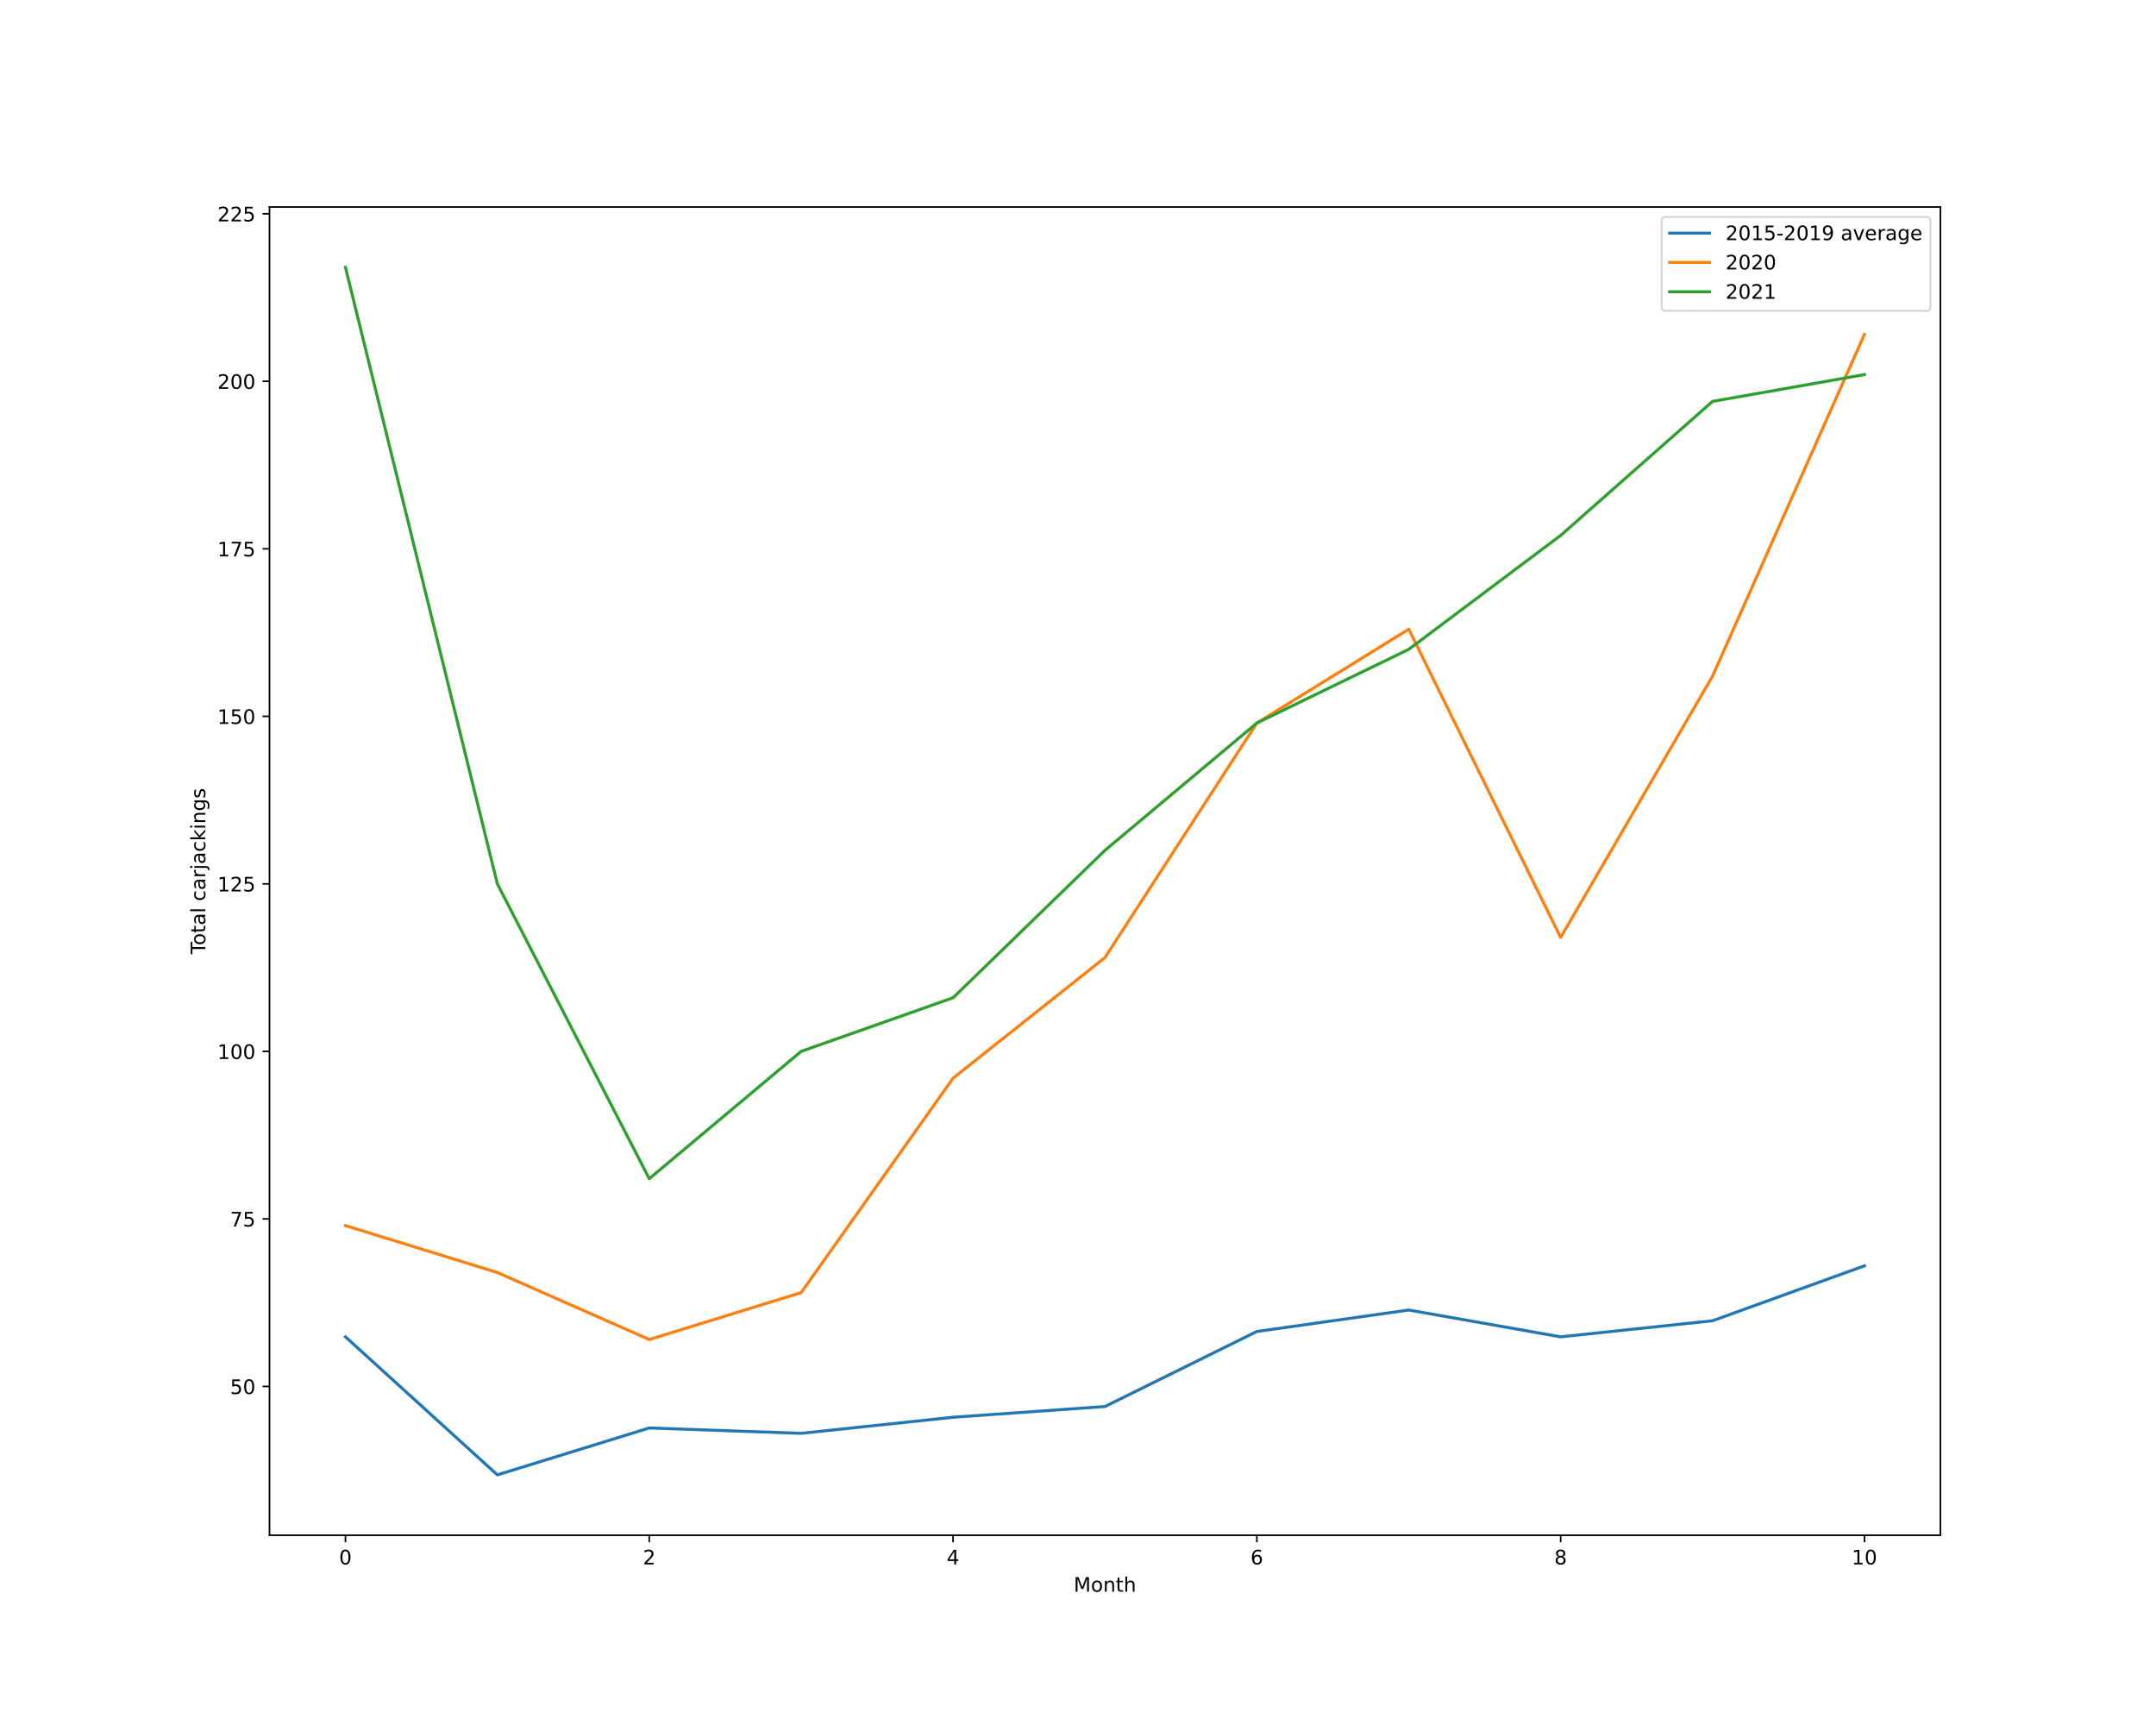
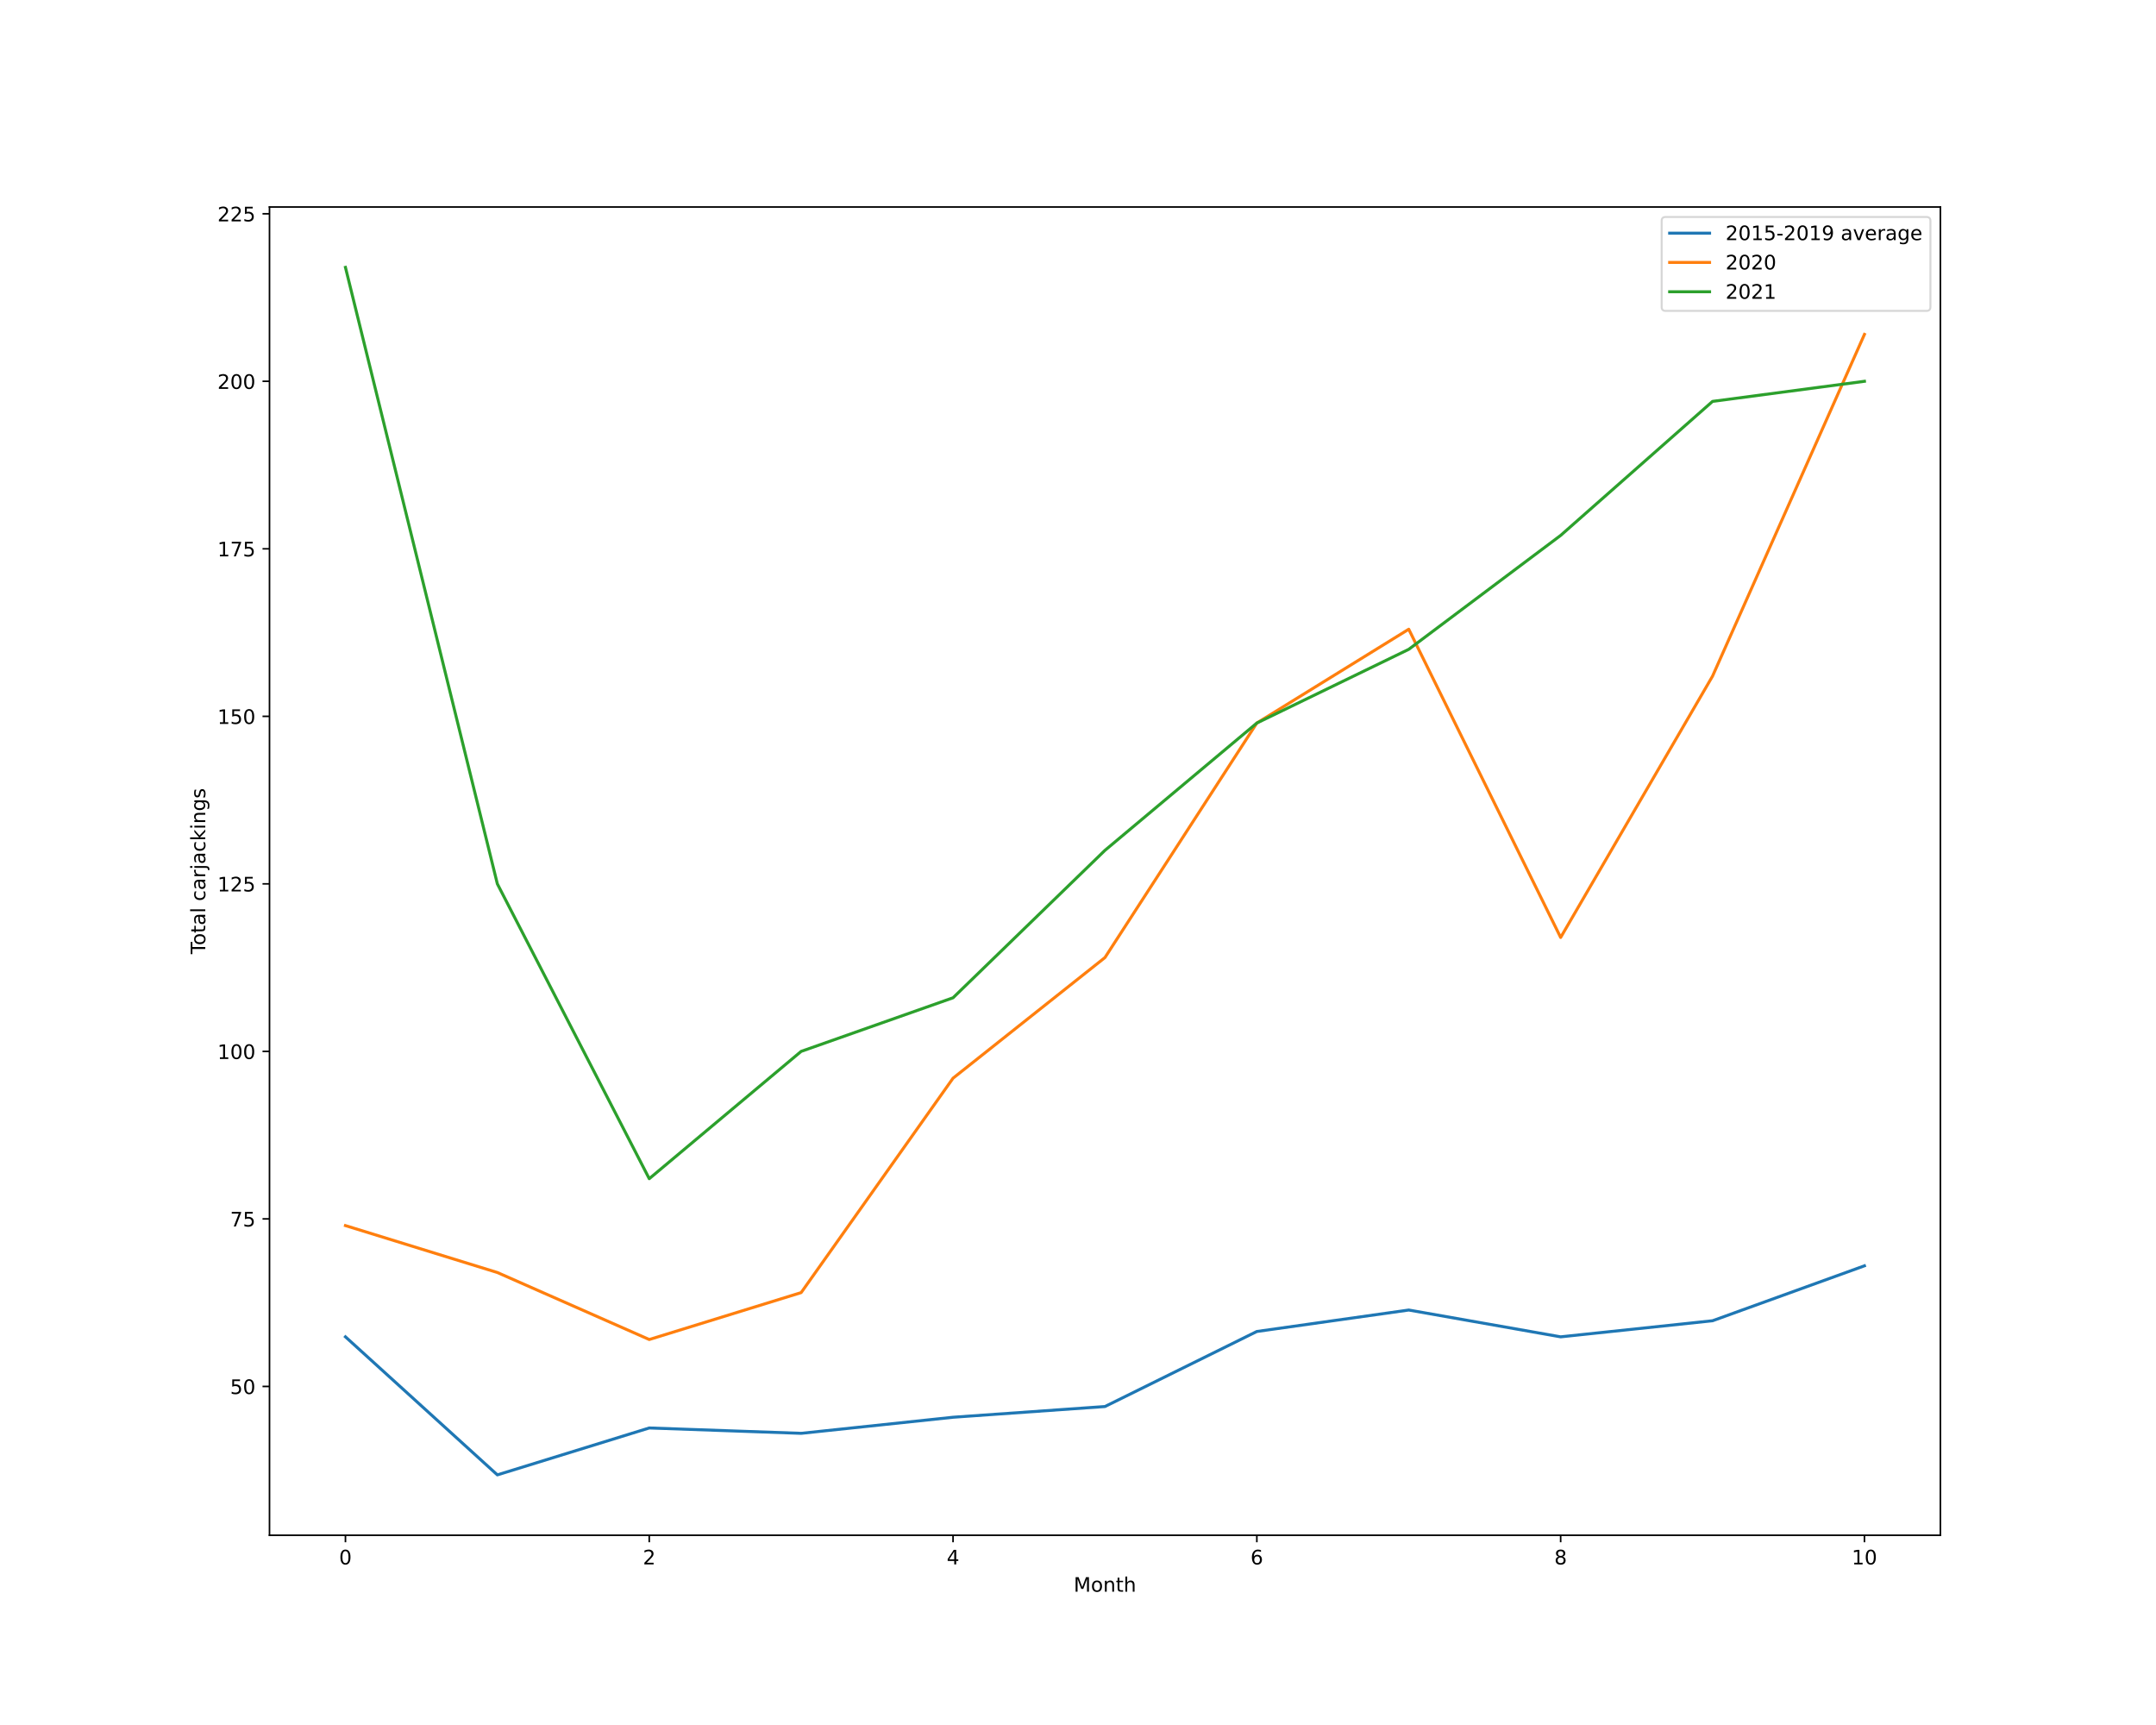
<svg xmlns="http://www.w3.org/2000/svg" xmlns:xlink="http://www.w3.org/1999/xlink" height="864pt" version="1.1" viewBox="0 0 1080 864" width="1080pt">
  <defs>
    <style type="text/css">*{stroke-linecap:butt;stroke-linejoin:round;}</style>
  </defs>
  <g id="figure_1">
    <g id="patch_1">
      <path d="M 0 864  L 1080 864  L 1080 0  L 0 0  z " style="fill:#ffffff;" />
    </g>
    <g id="axes_1">
      <g id="patch_2">
        <path d="M 135 768.96  L 972 768.96  L 972 103.68  L 135 103.68  z " style="fill:#ffffff;" />
      </g>
      <g id="matplotlib.axis_1">
        <g id="xtick_1">
          <g id="line2d_1">
            <defs>
-               <path d="M 0 0  L 0 3.5  " id="m029bc65176" style="stroke:#000000;stroke-width:0.8;" />
-             </defs>
-             <g>
-               <use style="stroke:#000000;stroke-width:0.8;" x="173.045" xlink:href="#m029bc65176" y="768.96" />
+               <path d="M 0 0  L 0 3.5  " id="m2a2921f4ac" style="stroke:#000000;stroke-width:0.8;" />
+             </defs>
+             <g>
+               <use style="stroke:#000000;stroke-width:0.8;" x="173.045" xlink:href="#m2a2921f4ac" y="768.96" />
            </g>
          </g>
          <g id="text_1">
            <g transform="translate(169.8642 783.5584)scale(0.1 -0.1)">
              <defs>
                <path d="M 2034 4250  Q 1547 4250 1301 3770  Q 1056 3291 1056 2328  Q 1056 1369 1301 889  Q 1547 409 2034 409  Q 2525 409 2770 889  Q 3016 1369 3016 2328  Q 3016 3291 2770 3770  Q 2525 4250 2034 4250  z M 2034 4750  Q 2819 4750 3233 4129  Q 3647 3509 3647 2328  Q 3647 1150 3233 529  Q 2819 -91 2034 -91  Q 1250 -91 836 529  Q 422 1150 422 2328  Q 422 3509 836 4129  Q 1250 4750 2034 4750  z " id="DejaVuSans-30" transform="scale(0.015625)" />
              </defs>
              <use xlink:href="#DejaVuSans-30" />
            </g>
          </g>
        </g>
        <g id="xtick_2">
          <g id="line2d_2">
            <g>
-               <use style="stroke:#000000;stroke-width:0.8;" x="325.227" xlink:href="#m029bc65176" y="768.96" />
+               <use style="stroke:#000000;stroke-width:0.8;" x="325.227" xlink:href="#m2a2921f4ac" y="768.96" />
            </g>
          </g>
          <g id="text_2">
            <g transform="translate(322.046 783.5584)scale(0.1 -0.1)">
              <defs>
                <path d="M 1228 531  L 3431 531  L 3431 0  L 469 0  L 469 531  Q 828 903 1448 1529  Q 2069 2156 2228 2338  Q 2531 2678 2651 2914  Q 2772 3150 2772 3378  Q 2772 3750 2511 3984  Q 2250 4219 1831 4219  Q 1534 4219 1204 4116  Q 875 4013 500 3803  L 500 4441  Q 881 4594 1212 4672  Q 1544 4750 1819 4750  Q 2544 4750 2975 4387  Q 3406 4025 3406 3419  Q 3406 3131 3298 2873  Q 3191 2616 2906 2266  Q 2828 2175 2409 1742  Q 1991 1309 1228 531  z " id="DejaVuSans-32" transform="scale(0.015625)" />
              </defs>
              <use xlink:href="#DejaVuSans-32" />
            </g>
          </g>
        </g>
        <g id="xtick_3">
          <g id="line2d_3">
            <g>
-               <use style="stroke:#000000;stroke-width:0.8;" x="477.409" xlink:href="#m029bc65176" y="768.96" />
+               <use style="stroke:#000000;stroke-width:0.8;" x="477.409" xlink:href="#m2a2921f4ac" y="768.96" />
            </g>
          </g>
          <g id="text_3">
            <g transform="translate(474.2278 783.5584)scale(0.1 -0.1)">
              <defs>
                <path d="M 2419 4116  L 825 1625  L 2419 1625  L 2419 4116  z M 2253 4666  L 3047 4666  L 3047 1625  L 3713 1625  L 3713 1100  L 3047 1100  L 3047 0  L 2419 0  L 2419 1100  L 313 1100  L 313 1709  L 2253 4666  z " id="DejaVuSans-34" transform="scale(0.015625)" />
              </defs>
              <use xlink:href="#DejaVuSans-34" />
            </g>
          </g>
        </g>
        <g id="xtick_4">
          <g id="line2d_4">
            <g>
-               <use style="stroke:#000000;stroke-width:0.8;" x="629.591" xlink:href="#m029bc65176" y="768.96" />
+               <use style="stroke:#000000;stroke-width:0.8;" x="629.591" xlink:href="#m2a2921f4ac" y="768.96" />
            </g>
          </g>
          <g id="text_4">
            <g transform="translate(626.4097 783.5584)scale(0.1 -0.1)">
              <defs>
                <path d="M 2113 2584  Q 1688 2584 1439 2293  Q 1191 2003 1191 1497  Q 1191 994 1439 701  Q 1688 409 2113 409  Q 2538 409 2786 701  Q 3034 994 3034 1497  Q 3034 2003 2786 2293  Q 2538 2584 2113 2584  z M 3366 4563  L 3366 3988  Q 3128 4100 2886 4159  Q 2644 4219 2406 4219  Q 1781 4219 1451 3797  Q 1122 3375 1075 2522  Q 1259 2794 1537 2939  Q 1816 3084 2150 3084  Q 2853 3084 3261 2657  Q 3669 2231 3669 1497  Q 3669 778 3244 343  Q 2819 -91 2113 -91  Q 1303 -91 875 529  Q 447 1150 447 2328  Q 447 3434 972 4092  Q 1497 4750 2381 4750  Q 2619 4750 2861 4703  Q 3103 4656 3366 4563  z " id="DejaVuSans-36" transform="scale(0.015625)" />
              </defs>
              <use xlink:href="#DejaVuSans-36" />
            </g>
          </g>
        </g>
        <g id="xtick_5">
          <g id="line2d_5">
            <g>
-               <use style="stroke:#000000;stroke-width:0.8;" x="781.773" xlink:href="#m029bc65176" y="768.96" />
+               <use style="stroke:#000000;stroke-width:0.8;" x="781.773" xlink:href="#m2a2921f4ac" y="768.96" />
            </g>
          </g>
          <g id="text_5">
            <g transform="translate(778.5915 783.5584)scale(0.1 -0.1)">
              <defs>
                <path d="M 2034 2216  Q 1584 2216 1326 1975  Q 1069 1734 1069 1313  Q 1069 891 1326 650  Q 1584 409 2034 409  Q 2484 409 2743 651  Q 3003 894 3003 1313  Q 3003 1734 2745 1975  Q 2488 2216 2034 2216  z M 1403 2484  Q 997 2584 770 2862  Q 544 3141 544 3541  Q 544 4100 942 4425  Q 1341 4750 2034 4750  Q 2731 4750 3128 4425  Q 3525 4100 3525 3541  Q 3525 3141 3298 2862  Q 3072 2584 2669 2484  Q 3125 2378 3379 2068  Q 3634 1759 3634 1313  Q 3634 634 3220 271  Q 2806 -91 2034 -91  Q 1263 -91 848 271  Q 434 634 434 1313  Q 434 1759 690 2068  Q 947 2378 1403 2484  z M 1172 3481  Q 1172 3119 1398 2916  Q 1625 2713 2034 2713  Q 2441 2713 2670 2916  Q 2900 3119 2900 3481  Q 2900 3844 2670 4047  Q 2441 4250 2034 4250  Q 1625 4250 1398 4047  Q 1172 3844 1172 3481  z " id="DejaVuSans-38" transform="scale(0.015625)" />
              </defs>
              <use xlink:href="#DejaVuSans-38" />
            </g>
          </g>
        </g>
        <g id="xtick_6">
          <g id="line2d_6">
            <g>
-               <use style="stroke:#000000;stroke-width:0.8;" x="933.955" xlink:href="#m029bc65176" y="768.96" />
+               <use style="stroke:#000000;stroke-width:0.8;" x="933.955" xlink:href="#m2a2921f4ac" y="768.96" />
            </g>
          </g>
          <g id="text_6">
            <g transform="translate(927.592 783.5584)scale(0.1 -0.1)">
              <defs>
                <path d="M 794 531  L 1825 531  L 1825 4091  L 703 3866  L 703 4441  L 1819 4666  L 2450 4666  L 2450 531  L 3481 531  L 3481 0  L 794 0  L 794 531  z " id="DejaVuSans-31" transform="scale(0.015625)" />
              </defs>
              <use xlink:href="#DejaVuSans-31" />
              <use x="63.623" xlink:href="#DejaVuSans-30" />
            </g>
          </g>
        </g>
        <g id="text_7">
          <g transform="translate(537.8289 797.2366)scale(0.1 -0.1)">
            <defs>
              <path d="M 628 4666  L 1569 4666  L 2759 1491  L 3956 4666  L 4897 4666  L 4897 0  L 4281 0  L 4281 4097  L 3078 897  L 2444 897  L 1241 4097  L 1241 0  L 628 0  L 628 4666  z " id="DejaVuSans-4d" transform="scale(0.015625)" />
              <path d="M 1959 3097  Q 1497 3097 1228 2736  Q 959 2375 959 1747  Q 959 1119 1226 758  Q 1494 397 1959 397  Q 2419 397 2687 759  Q 2956 1122 2956 1747  Q 2956 2369 2687 2733  Q 2419 3097 1959 3097  z M 1959 3584  Q 2709 3584 3137 3096  Q 3566 2609 3566 1747  Q 3566 888 3137 398  Q 2709 -91 1959 -91  Q 1206 -91 779 398  Q 353 888 353 1747  Q 353 2609 779 3096  Q 1206 3584 1959 3584  z " id="DejaVuSans-6f" transform="scale(0.015625)" />
              <path d="M 3513 2113  L 3513 0  L 2938 0  L 2938 2094  Q 2938 2591 2744 2837  Q 2550 3084 2163 3084  Q 1697 3084 1428 2787  Q 1159 2491 1159 1978  L 1159 0  L 581 0  L 581 3500  L 1159 3500  L 1159 2956  Q 1366 3272 1645 3428  Q 1925 3584 2291 3584  Q 2894 3584 3203 3211  Q 3513 2838 3513 2113  z " id="DejaVuSans-6e" transform="scale(0.015625)" />
              <path d="M 1172 4494  L 1172 3500  L 2356 3500  L 2356 3053  L 1172 3053  L 1172 1153  Q 1172 725 1289 603  Q 1406 481 1766 481  L 2356 481  L 2356 0  L 1766 0  Q 1100 0 847 248  Q 594 497 594 1153  L 594 3053  L 172 3053  L 172 3500  L 594 3500  L 594 4494  L 1172 4494  z " id="DejaVuSans-74" transform="scale(0.015625)" />
              <path d="M 3513 2113  L 3513 0  L 2938 0  L 2938 2094  Q 2938 2591 2744 2837  Q 2550 3084 2163 3084  Q 1697 3084 1428 2787  Q 1159 2491 1159 1978  L 1159 0  L 581 0  L 581 4863  L 1159 4863  L 1159 2956  Q 1366 3272 1645 3428  Q 1925 3584 2291 3584  Q 2894 3584 3203 3211  Q 3513 2838 3513 2113  z " id="DejaVuSans-68" transform="scale(0.015625)" />
            </defs>
            <use xlink:href="#DejaVuSans-4d" />
            <use x="86.279" xlink:href="#DejaVuSans-6f" />
            <use x="147.461" xlink:href="#DejaVuSans-6e" />
            <use x="210.84" xlink:href="#DejaVuSans-74" />
            <use x="250.049" xlink:href="#DejaVuSans-68" />
          </g>
        </g>
      </g>
      <g id="matplotlib.axis_2">
        <g id="ytick_1">
          <g id="line2d_7">
            <defs>
-               <path d="M 0 0  L -3.5 0  " id="m6331d57cca" style="stroke:#000000;stroke-width:0.8;" />
-             </defs>
-             <g>
-               <use style="stroke:#000000;stroke-width:0.8;" x="135" xlink:href="#m6331d57cca" y="694.417" />
+               <path d="M 0 0  L -3.5 0  " id="m6da1912230" style="stroke:#000000;stroke-width:0.8;" />
+             </defs>
+             <g>
+               <use style="stroke:#000000;stroke-width:0.8;" x="135" xlink:href="#m6da1912230" y="694.417" />
            </g>
          </g>
          <g id="text_8">
            <g transform="translate(115.275 698.2164)scale(0.1 -0.1)">
              <defs>
                <path d="M 691 4666  L 3169 4666  L 3169 4134  L 1269 4134  L 1269 2991  Q 1406 3038 1543 3061  Q 1681 3084 1819 3084  Q 2600 3084 3056 2656  Q 3513 2228 3513 1497  Q 3513 744 3044 326  Q 2575 -91 1722 -91  Q 1428 -91 1123 -41  Q 819 9 494 109  L 494 744  Q 775 591 1075 516  Q 1375 441 1709 441  Q 2250 441 2565 725  Q 2881 1009 2881 1497  Q 2881 1984 2565 2268  Q 2250 2553 1709 2553  Q 1456 2553 1204 2497  Q 953 2441 691 2322  L 691 4666  z " id="DejaVuSans-35" transform="scale(0.015625)" />
              </defs>
              <use xlink:href="#DejaVuSans-35" />
              <use x="63.623" xlink:href="#DejaVuSans-30" />
            </g>
          </g>
        </g>
        <g id="ytick_2">
          <g id="line2d_8">
            <g>
-               <use style="stroke:#000000;stroke-width:0.8;" x="135" xlink:href="#m6331d57cca" y="610.51" />
+               <use style="stroke:#000000;stroke-width:0.8;" x="135" xlink:href="#m6da1912230" y="610.51" />
            </g>
          </g>
          <g id="text_9">
            <g transform="translate(115.275 614.3097)scale(0.1 -0.1)">
              <defs>
                <path d="M 525 4666  L 3525 4666  L 3525 4397  L 1831 0  L 1172 0  L 2766 4134  L 525 4134  L 525 4666  z " id="DejaVuSans-37" transform="scale(0.015625)" />
              </defs>
              <use xlink:href="#DejaVuSans-37" />
              <use x="63.623" xlink:href="#DejaVuSans-35" />
            </g>
          </g>
        </g>
        <g id="ytick_3">
          <g id="line2d_9">
            <g>
-               <use style="stroke:#000000;stroke-width:0.8;" x="135" xlink:href="#m6331d57cca" y="526.604" />
+               <use style="stroke:#000000;stroke-width:0.8;" x="135" xlink:href="#m6da1912230" y="526.604" />
            </g>
          </g>
          <g id="text_10">
            <g transform="translate(108.9125 530.4029)scale(0.1 -0.1)">
              <use xlink:href="#DejaVuSans-31" />
              <use x="63.623" xlink:href="#DejaVuSans-30" />
              <use x="127.246" xlink:href="#DejaVuSans-30" />
            </g>
          </g>
        </g>
        <g id="ytick_4">
          <g id="line2d_10">
            <g>
-               <use style="stroke:#000000;stroke-width:0.8;" x="135" xlink:href="#m6331d57cca" y="442.697" />
+               <use style="stroke:#000000;stroke-width:0.8;" x="135" xlink:href="#m6da1912230" y="442.697" />
            </g>
          </g>
          <g id="text_11">
            <g transform="translate(108.9125 446.4961)scale(0.1 -0.1)">
              <use xlink:href="#DejaVuSans-31" />
              <use x="63.623" xlink:href="#DejaVuSans-32" />
              <use x="127.246" xlink:href="#DejaVuSans-35" />
            </g>
          </g>
        </g>
        <g id="ytick_5">
          <g id="line2d_11">
            <g>
-               <use style="stroke:#000000;stroke-width:0.8;" x="135" xlink:href="#m6331d57cca" y="358.79" />
+               <use style="stroke:#000000;stroke-width:0.8;" x="135" xlink:href="#m6da1912230" y="358.79" />
            </g>
          </g>
          <g id="text_12">
            <g transform="translate(108.9125 362.5894)scale(0.1 -0.1)">
              <use xlink:href="#DejaVuSans-31" />
              <use x="63.623" xlink:href="#DejaVuSans-35" />
              <use x="127.246" xlink:href="#DejaVuSans-30" />
            </g>
          </g>
        </g>
        <g id="ytick_6">
          <g id="line2d_12">
            <g>
-               <use style="stroke:#000000;stroke-width:0.8;" x="135" xlink:href="#m6331d57cca" y="274.883" />
+               <use style="stroke:#000000;stroke-width:0.8;" x="135" xlink:href="#m6da1912230" y="274.883" />
            </g>
          </g>
          <g id="text_13">
            <g transform="translate(108.9125 278.6826)scale(0.1 -0.1)">
              <use xlink:href="#DejaVuSans-31" />
              <use x="63.623" xlink:href="#DejaVuSans-37" />
              <use x="127.246" xlink:href="#DejaVuSans-35" />
            </g>
          </g>
        </g>
        <g id="ytick_7">
          <g id="line2d_13">
            <g>
-               <use style="stroke:#000000;stroke-width:0.8;" x="135" xlink:href="#m6331d57cca" y="190.977" />
+               <use style="stroke:#000000;stroke-width:0.8;" x="135" xlink:href="#m6da1912230" y="190.977" />
            </g>
          </g>
          <g id="text_14">
            <g transform="translate(108.9125 194.7758)scale(0.1 -0.1)">
              <use xlink:href="#DejaVuSans-32" />
              <use x="63.623" xlink:href="#DejaVuSans-30" />
              <use x="127.246" xlink:href="#DejaVuSans-30" />
            </g>
          </g>
        </g>
        <g id="ytick_8">
          <g id="line2d_14">
            <g>
-               <use style="stroke:#000000;stroke-width:0.8;" x="135" xlink:href="#m6331d57cca" y="107.07" />
+               <use style="stroke:#000000;stroke-width:0.8;" x="135" xlink:href="#m6da1912230" y="107.07" />
            </g>
          </g>
          <g id="text_15">
            <g transform="translate(108.9125 110.8691)scale(0.1 -0.1)">
              <use xlink:href="#DejaVuSans-32" />
              <use x="63.623" xlink:href="#DejaVuSans-32" />
              <use x="127.246" xlink:href="#DejaVuSans-35" />
            </g>
          </g>
        </g>
        <g id="text_16">
          <g transform="translate(102.8328 477.8888)rotate(-90)scale(0.1 -0.1)">
            <defs>
              <path d="M -19 4666  L 3928 4666  L 3928 4134  L 2272 4134  L 2272 0  L 1638 0  L 1638 4134  L -19 4134  L -19 4666  z " id="DejaVuSans-54" transform="scale(0.015625)" />
              <path d="M 2194 1759  Q 1497 1759 1228 1600  Q 959 1441 959 1056  Q 959 750 1161 570  Q 1363 391 1709 391  Q 2188 391 2477 730  Q 2766 1069 2766 1631  L 2766 1759  L 2194 1759  z M 3341 1997  L 3341 0  L 2766 0  L 2766 531  Q 2569 213 2275 61  Q 1981 -91 1556 -91  Q 1019 -91 701 211  Q 384 513 384 1019  Q 384 1609 779 1909  Q 1175 2209 1959 2209  L 2766 2209  L 2766 2266  Q 2766 2663 2505 2880  Q 2244 3097 1772 3097  Q 1472 3097 1187 3025  Q 903 2953 641 2809  L 641 3341  Q 956 3463 1253 3523  Q 1550 3584 1831 3584  Q 2591 3584 2966 3190  Q 3341 2797 3341 1997  z " id="DejaVuSans-61" transform="scale(0.015625)" />
              <path d="M 603 4863  L 1178 4863  L 1178 0  L 603 0  L 603 4863  z " id="DejaVuSans-6c" transform="scale(0.015625)" />
              <path id="DejaVuSans-20" transform="scale(0.015625)" />
              <path d="M 3122 3366  L 3122 2828  Q 2878 2963 2633 3030  Q 2388 3097 2138 3097  Q 1578 3097 1268 2742  Q 959 2388 959 1747  Q 959 1106 1268 751  Q 1578 397 2138 397  Q 2388 397 2633 464  Q 2878 531 3122 666  L 3122 134  Q 2881 22 2623 -34  Q 2366 -91 2075 -91  Q 1284 -91 818 406  Q 353 903 353 1747  Q 353 2603 823 3093  Q 1294 3584 2113 3584  Q 2378 3584 2631 3529  Q 2884 3475 3122 3366  z " id="DejaVuSans-63" transform="scale(0.015625)" />
              <path d="M 2631 2963  Q 2534 3019 2420 3045  Q 2306 3072 2169 3072  Q 1681 3072 1420 2755  Q 1159 2438 1159 1844  L 1159 0  L 581 0  L 581 3500  L 1159 3500  L 1159 2956  Q 1341 3275 1631 3429  Q 1922 3584 2338 3584  Q 2397 3584 2469 3576  Q 2541 3569 2628 3553  L 2631 2963  z " id="DejaVuSans-72" transform="scale(0.015625)" />
              <path d="M 603 3500  L 1178 3500  L 1178 -63  Q 1178 -731 923 -1031  Q 669 -1331 103 -1331  L -116 -1331  L -116 -844  L 38 -844  Q 366 -844 484 -692  Q 603 -541 603 -63  L 603 3500  z M 603 4863  L 1178 4863  L 1178 4134  L 603 4134  L 603 4863  z " id="DejaVuSans-6a" transform="scale(0.015625)" />
              <path d="M 581 4863  L 1159 4863  L 1159 1991  L 2875 3500  L 3609 3500  L 1753 1863  L 3688 0  L 2938 0  L 1159 1709  L 1159 0  L 581 0  L 581 4863  z " id="DejaVuSans-6b" transform="scale(0.015625)" />
              <path d="M 603 3500  L 1178 3500  L 1178 0  L 603 0  L 603 3500  z M 603 4863  L 1178 4863  L 1178 4134  L 603 4134  L 603 4863  z " id="DejaVuSans-69" transform="scale(0.015625)" />
              <path d="M 2906 1791  Q 2906 2416 2648 2759  Q 2391 3103 1925 3103  Q 1463 3103 1205 2759  Q 947 2416 947 1791  Q 947 1169 1205 825  Q 1463 481 1925 481  Q 2391 481 2648 825  Q 2906 1169 2906 1791  z M 3481 434  Q 3481 -459 3084 -895  Q 2688 -1331 1869 -1331  Q 1566 -1331 1297 -1286  Q 1028 -1241 775 -1147  L 775 -588  Q 1028 -725 1275 -790  Q 1522 -856 1778 -856  Q 2344 -856 2625 -561  Q 2906 -266 2906 331  L 2906 616  Q 2728 306 2450 153  Q 2172 0 1784 0  Q 1141 0 747 490  Q 353 981 353 1791  Q 353 2603 747 3093  Q 1141 3584 1784 3584  Q 2172 3584 2450 3431  Q 2728 3278 2906 2969  L 2906 3500  L 3481 3500  L 3481 434  z " id="DejaVuSans-67" transform="scale(0.015625)" />
              <path d="M 2834 3397  L 2834 2853  Q 2591 2978 2328 3040  Q 2066 3103 1784 3103  Q 1356 3103 1142 2972  Q 928 2841 928 2578  Q 928 2378 1081 2264  Q 1234 2150 1697 2047  L 1894 2003  Q 2506 1872 2764 1633  Q 3022 1394 3022 966  Q 3022 478 2636 193  Q 2250 -91 1575 -91  Q 1294 -91 989 -36  Q 684 19 347 128  L 347 722  Q 666 556 975 473  Q 1284 391 1588 391  Q 1994 391 2212 530  Q 2431 669 2431 922  Q 2431 1156 2273 1281  Q 2116 1406 1581 1522  L 1381 1569  Q 847 1681 609 1914  Q 372 2147 372 2553  Q 372 3047 722 3315  Q 1072 3584 1716 3584  Q 2034 3584 2315 3537  Q 2597 3491 2834 3397  z " id="DejaVuSans-73" transform="scale(0.015625)" />
            </defs>
            <use xlink:href="#DejaVuSans-54" />
            <use x="44.084" xlink:href="#DejaVuSans-6f" />
            <use x="105.266" xlink:href="#DejaVuSans-74" />
            <use x="144.475" xlink:href="#DejaVuSans-61" />
            <use x="205.754" xlink:href="#DejaVuSans-6c" />
            <use x="233.537" xlink:href="#DejaVuSans-20" />
            <use x="265.324" xlink:href="#DejaVuSans-63" />
            <use x="320.305" xlink:href="#DejaVuSans-61" />
            <use x="381.584" xlink:href="#DejaVuSans-72" />
            <use x="422.697" xlink:href="#DejaVuSans-6a" />
            <use x="450.48" xlink:href="#DejaVuSans-61" />
            <use x="511.76" xlink:href="#DejaVuSans-63" />
            <use x="566.74" xlink:href="#DejaVuSans-6b" />
            <use x="624.65" xlink:href="#DejaVuSans-69" />
            <use x="652.434" xlink:href="#DejaVuSans-6e" />
            <use x="715.812" xlink:href="#DejaVuSans-67" />
            <use x="779.289" xlink:href="#DejaVuSans-73" />
          </g>
        </g>
      </g>
      <g id="line2d_15">
-         <path clip-path="url(#p04eb5c0b38)" d="M 173.045 669.581  L 249.136 738.72  L 325.227 715.226  L 401.318 717.911  L 477.409 709.856  L 553.5 704.486  L 629.591 666.896  L 705.682 656.156  L 781.773 669.581  L 857.864 661.526  L 933.955 634.004  " style="fill:none;stroke:#1f77b4;stroke-linecap:square;stroke-width:1.5;" />
+         <path clip-path="url(#pd291603098)" d="M 173.045 669.581  L 249.136 738.72  L 325.227 715.226  L 401.318 717.911  L 477.409 709.856  L 553.5 704.486  L 629.591 666.896  L 705.682 656.156  L 781.773 669.581  L 857.864 661.526  L 933.955 634.004  " style="fill:none;stroke:#1f77b4;stroke-linecap:square;stroke-width:1.5;" />
      </g>
      <g id="line2d_16">
-         <path clip-path="url(#p04eb5c0b38)" d="M 173.045 613.867  L 249.136 637.361  L 325.227 670.923  L 401.318 647.429  L 477.409 540.029  L 553.5 479.616  L 629.591 362.146  L 705.682 315.159  L 781.773 469.547  L 857.864 338.653  L 933.955 167.483  " style="fill:none;stroke:#ff7f0e;stroke-linecap:square;stroke-width:1.5;" />
+         <path clip-path="url(#pd291603098)" d="M 173.045 613.867  L 249.136 637.361  L 325.227 670.923  L 401.318 647.429  L 477.409 540.029  L 553.5 479.616  L 629.591 362.146  L 705.682 315.159  L 781.773 469.547  L 857.864 338.653  L 933.955 167.483  " style="fill:none;stroke:#ff7f0e;stroke-linecap:square;stroke-width:1.5;" />
      </g>
      <g id="line2d_17">
-         <path clip-path="url(#p04eb5c0b38)" d="M 173.045 133.92  L 249.136 442.697  L 325.227 590.373  L 401.318 526.604  L 477.409 499.754  L 553.5 425.916  L 629.591 362.146  L 705.682 325.227  L 781.773 268.171  L 857.864 201.045  L 933.955 187.62  " style="fill:none;stroke:#2ca02c;stroke-linecap:square;stroke-width:1.5;" />
+         <path clip-path="url(#pd291603098)" d="M 173.045 133.92  L 249.136 442.697  L 325.227 590.373  L 401.318 526.604  L 477.409 499.754  L 553.5 425.916  L 629.591 362.146  L 705.682 325.227  L 781.773 268.171  L 857.864 201.045  L 933.955 190.977  " style="fill:none;stroke:#2ca02c;stroke-linecap:square;stroke-width:1.5;" />
      </g>
      <g id="patch_3">
        <path d="M 135 768.96  L 135 103.68  " style="fill:none;stroke:#000000;stroke-linecap:square;stroke-linejoin:miter;stroke-width:0.8;" />
      </g>
      <g id="patch_4">
        <path d="M 972 768.96  L 972 103.68  " style="fill:none;stroke:#000000;stroke-linecap:square;stroke-linejoin:miter;stroke-width:0.8;" />
      </g>
      <g id="patch_5">
        <path d="M 135 768.96  L 972 768.96  " style="fill:none;stroke:#000000;stroke-linecap:square;stroke-linejoin:miter;stroke-width:0.8;" />
      </g>
      <g id="patch_6">
        <path d="M 135 103.68  L 972 103.68  " style="fill:none;stroke:#000000;stroke-linecap:square;stroke-linejoin:miter;stroke-width:0.8;" />
      </g>
      <g id="legend_1">
        <g id="patch_7">
          <path d="M 834.373 155.714  L 965 155.714  Q 967 155.714 967 153.714  L 967 110.68  Q 967 108.68 965 108.68  L 834.373 108.68  Q 832.373 108.68 832.373 110.68  L 832.373 153.714  Q 832.373 155.714 834.373 155.714  z " style="fill:#ffffff;opacity:0.8;stroke:#cccccc;stroke-linejoin:miter;" />
        </g>
        <g id="line2d_18">
          <path d="M 836.373 116.778  L 856.373 116.778  " style="fill:none;stroke:#1f77b4;stroke-linecap:square;stroke-width:1.5;" />
        </g>
        <g id="line2d_19" />
        <g id="text_17">
          <g transform="translate(864.3734 120.2784)scale(0.1 -0.1)">
            <defs>
              <path d="M 313 2009  L 1997 2009  L 1997 1497  L 313 1497  L 313 2009  z " id="DejaVuSans-2d" transform="scale(0.015625)" />
              <path d="M 703 97  L 703 672  Q 941 559 1184 500  Q 1428 441 1663 441  Q 2288 441 2617 861  Q 2947 1281 2994 2138  Q 2813 1869 2534 1725  Q 2256 1581 1919 1581  Q 1219 1581 811 2004  Q 403 2428 403 3163  Q 403 3881 828 4315  Q 1253 4750 1959 4750  Q 2769 4750 3195 4129  Q 3622 3509 3622 2328  Q 3622 1225 3098 567  Q 2575 -91 1691 -91  Q 1453 -91 1209 -44  Q 966 3 703 97  z M 1959 2075  Q 2384 2075 2632 2365  Q 2881 2656 2881 3163  Q 2881 3666 2632 3958  Q 2384 4250 1959 4250  Q 1534 4250 1286 3958  Q 1038 3666 1038 3163  Q 1038 2656 1286 2365  Q 1534 2075 1959 2075  z " id="DejaVuSans-39" transform="scale(0.015625)" />
              <path d="M 191 3500  L 800 3500  L 1894 563  L 2988 3500  L 3597 3500  L 2284 0  L 1503 0  L 191 3500  z " id="DejaVuSans-76" transform="scale(0.015625)" />
              <path d="M 3597 1894  L 3597 1613  L 953 1613  Q 991 1019 1311 708  Q 1631 397 2203 397  Q 2534 397 2845 478  Q 3156 559 3463 722  L 3463 178  Q 3153 47 2828 -22  Q 2503 -91 2169 -91  Q 1331 -91 842 396  Q 353 884 353 1716  Q 353 2575 817 3079  Q 1281 3584 2069 3584  Q 2775 3584 3186 3129  Q 3597 2675 3597 1894  z M 3022 2063  Q 3016 2534 2758 2815  Q 2500 3097 2075 3097  Q 1594 3097 1305 2825  Q 1016 2553 972 2059  L 3022 2063  z " id="DejaVuSans-65" transform="scale(0.015625)" />
            </defs>
            <use xlink:href="#DejaVuSans-32" />
            <use x="63.623" xlink:href="#DejaVuSans-30" />
            <use x="127.246" xlink:href="#DejaVuSans-31" />
            <use x="190.869" xlink:href="#DejaVuSans-35" />
            <use x="254.492" xlink:href="#DejaVuSans-2d" />
            <use x="290.576" xlink:href="#DejaVuSans-32" />
            <use x="354.199" xlink:href="#DejaVuSans-30" />
            <use x="417.822" xlink:href="#DejaVuSans-31" />
            <use x="481.445" xlink:href="#DejaVuSans-39" />
            <use x="545.068" xlink:href="#DejaVuSans-20" />
            <use x="576.855" xlink:href="#DejaVuSans-61" />
            <use x="638.135" xlink:href="#DejaVuSans-76" />
            <use x="697.314" xlink:href="#DejaVuSans-65" />
            <use x="758.838" xlink:href="#DejaVuSans-72" />
            <use x="799.951" xlink:href="#DejaVuSans-61" />
            <use x="861.23" xlink:href="#DejaVuSans-67" />
            <use x="924.707" xlink:href="#DejaVuSans-65" />
          </g>
        </g>
        <g id="line2d_20">
          <path d="M 836.373 131.457  L 856.373 131.457  " style="fill:none;stroke:#ff7f0e;stroke-linecap:square;stroke-width:1.5;" />
        </g>
        <g id="line2d_21" />
        <g id="text_18">
          <g transform="translate(864.3734 134.9566)scale(0.1 -0.1)">
            <use xlink:href="#DejaVuSans-32" />
            <use x="63.623" xlink:href="#DejaVuSans-30" />
            <use x="127.246" xlink:href="#DejaVuSans-32" />
            <use x="190.869" xlink:href="#DejaVuSans-30" />
          </g>
        </g>
        <g id="line2d_22">
          <path d="M 836.373 146.135  L 856.373 146.135  " style="fill:none;stroke:#2ca02c;stroke-linecap:square;stroke-width:1.5;" />
        </g>
        <g id="line2d_23" />
        <g id="text_19">
          <g transform="translate(864.3734 149.6347)scale(0.1 -0.1)">
            <use xlink:href="#DejaVuSans-32" />
            <use x="63.623" xlink:href="#DejaVuSans-30" />
            <use x="127.246" xlink:href="#DejaVuSans-32" />
            <use x="190.869" xlink:href="#DejaVuSans-31" />
          </g>
        </g>
      </g>
    </g>
  </g>
  <defs>
-     <clipPath id="p04eb5c0b38">
+     <clipPath id="pd291603098">
      <rect height="665.28" width="837" x="135" y="103.68" />
    </clipPath>
  </defs>
</svg>
